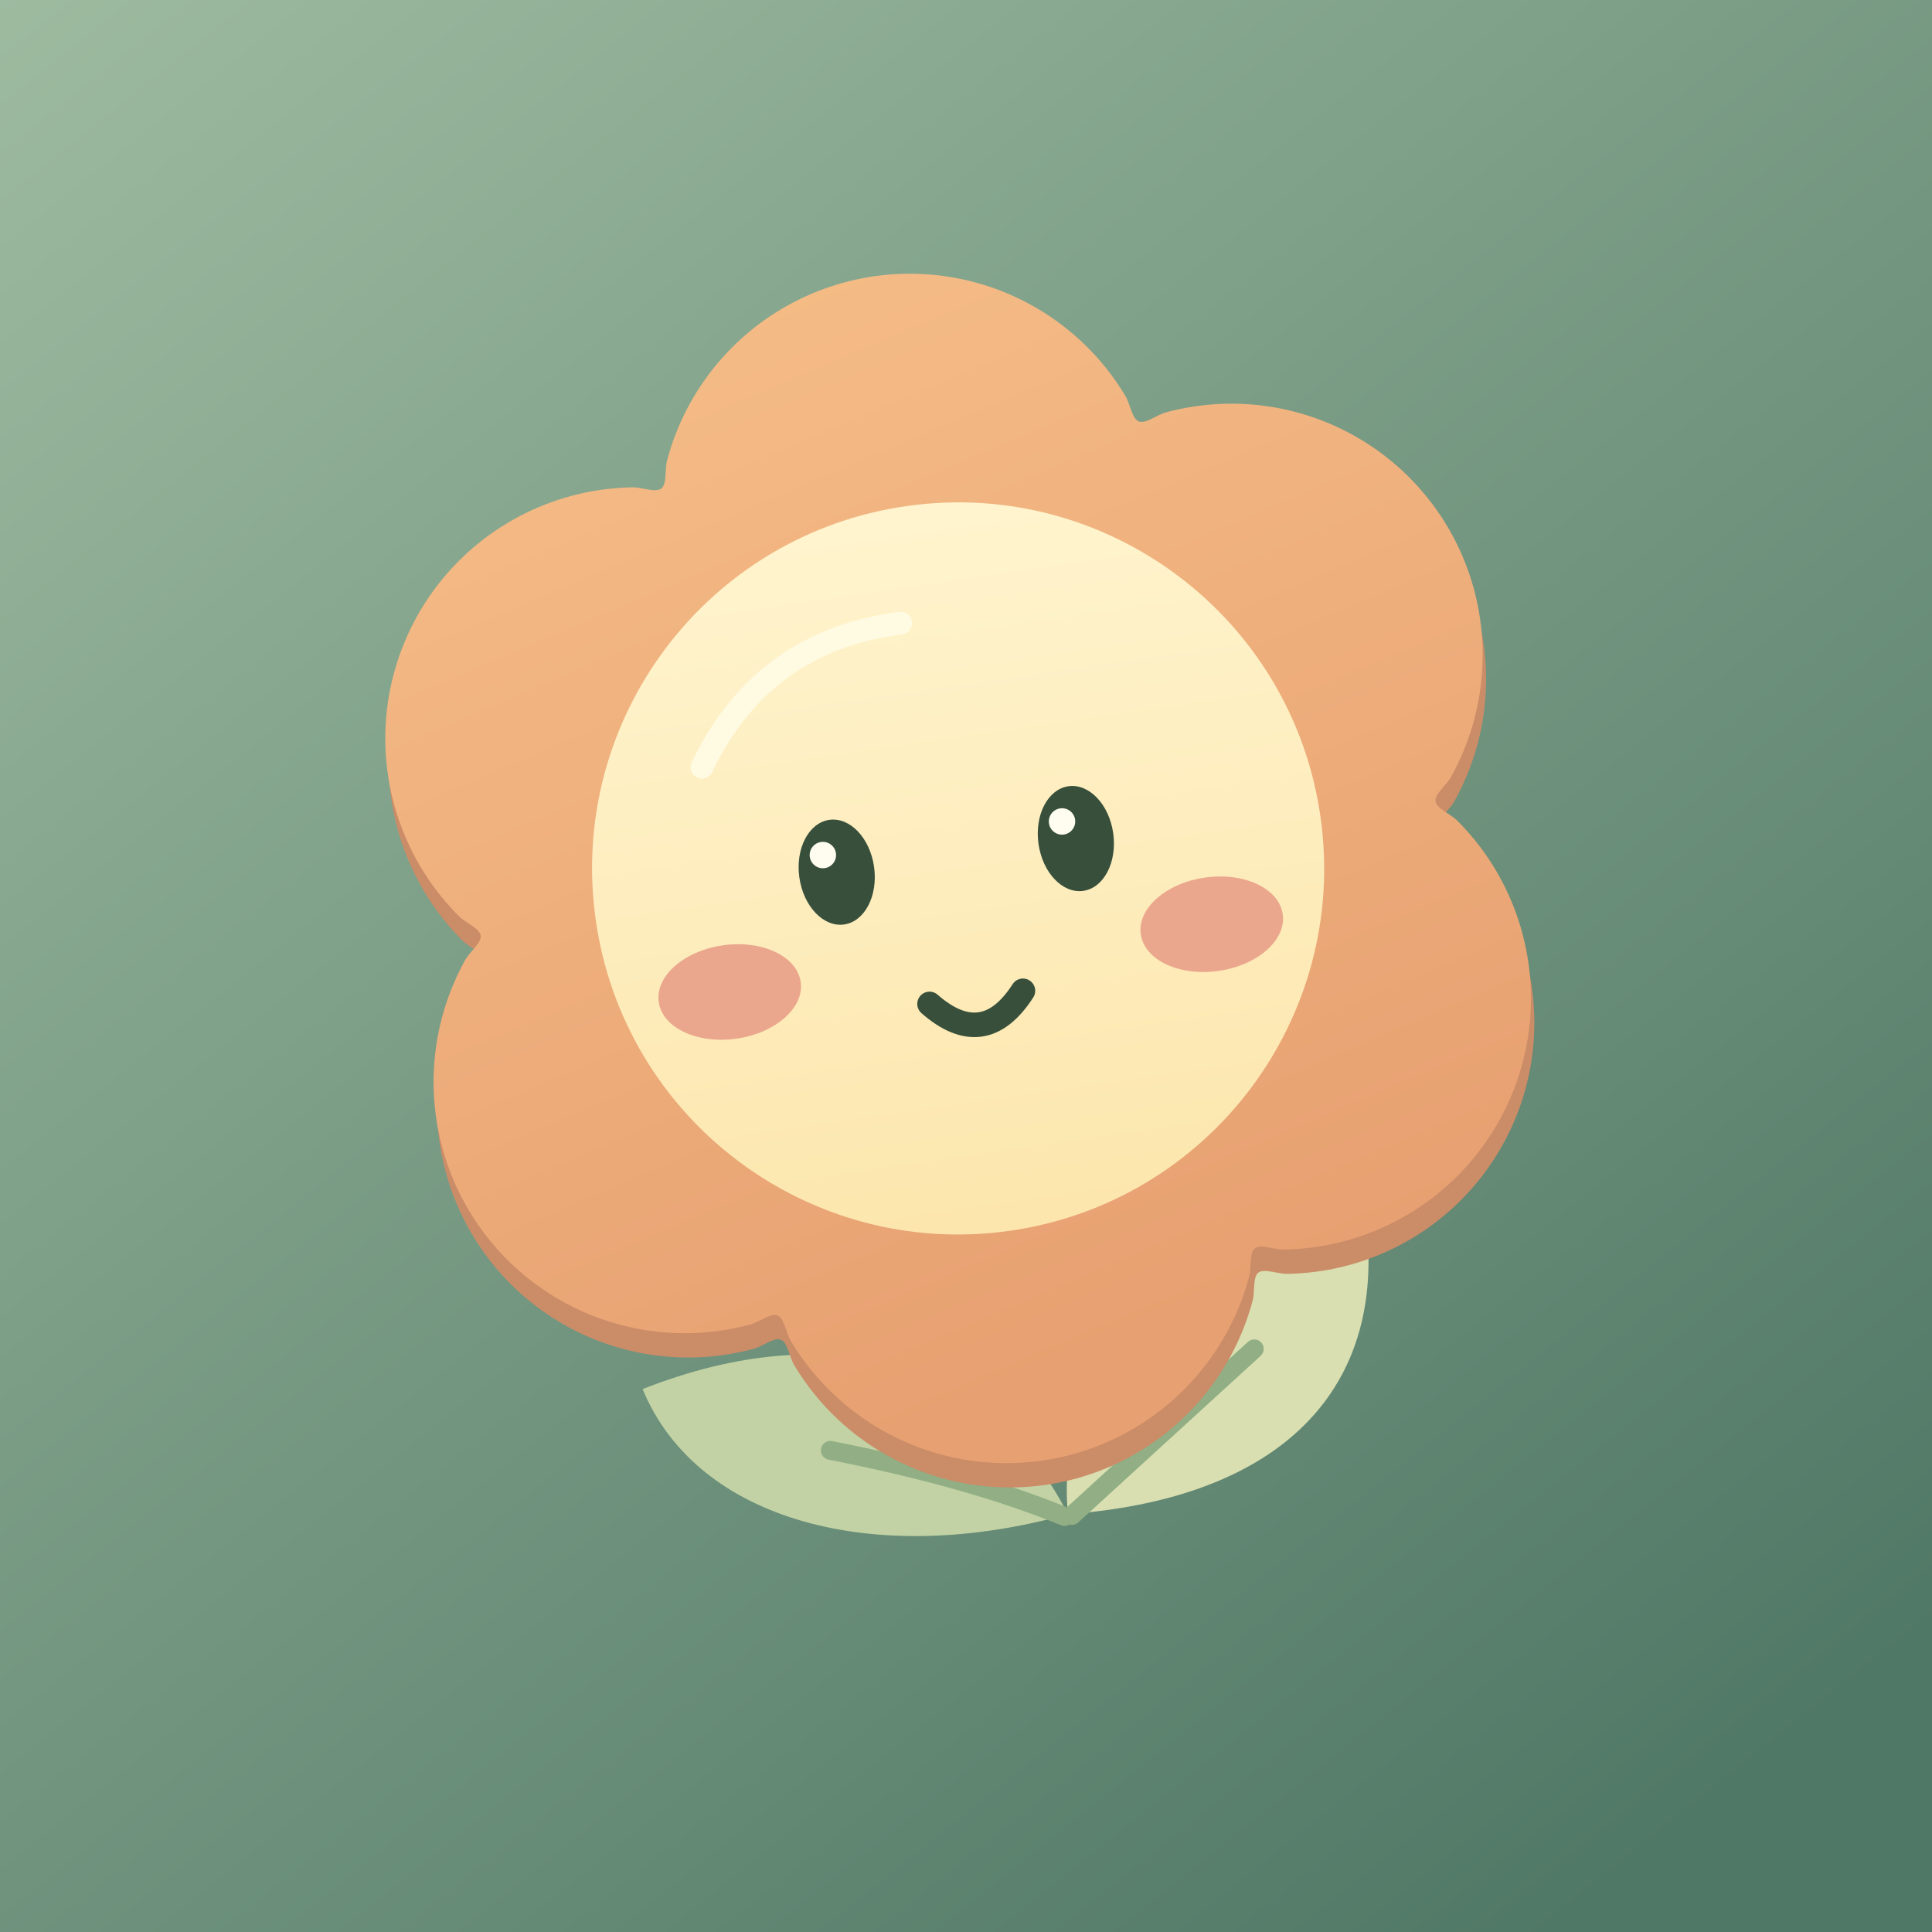
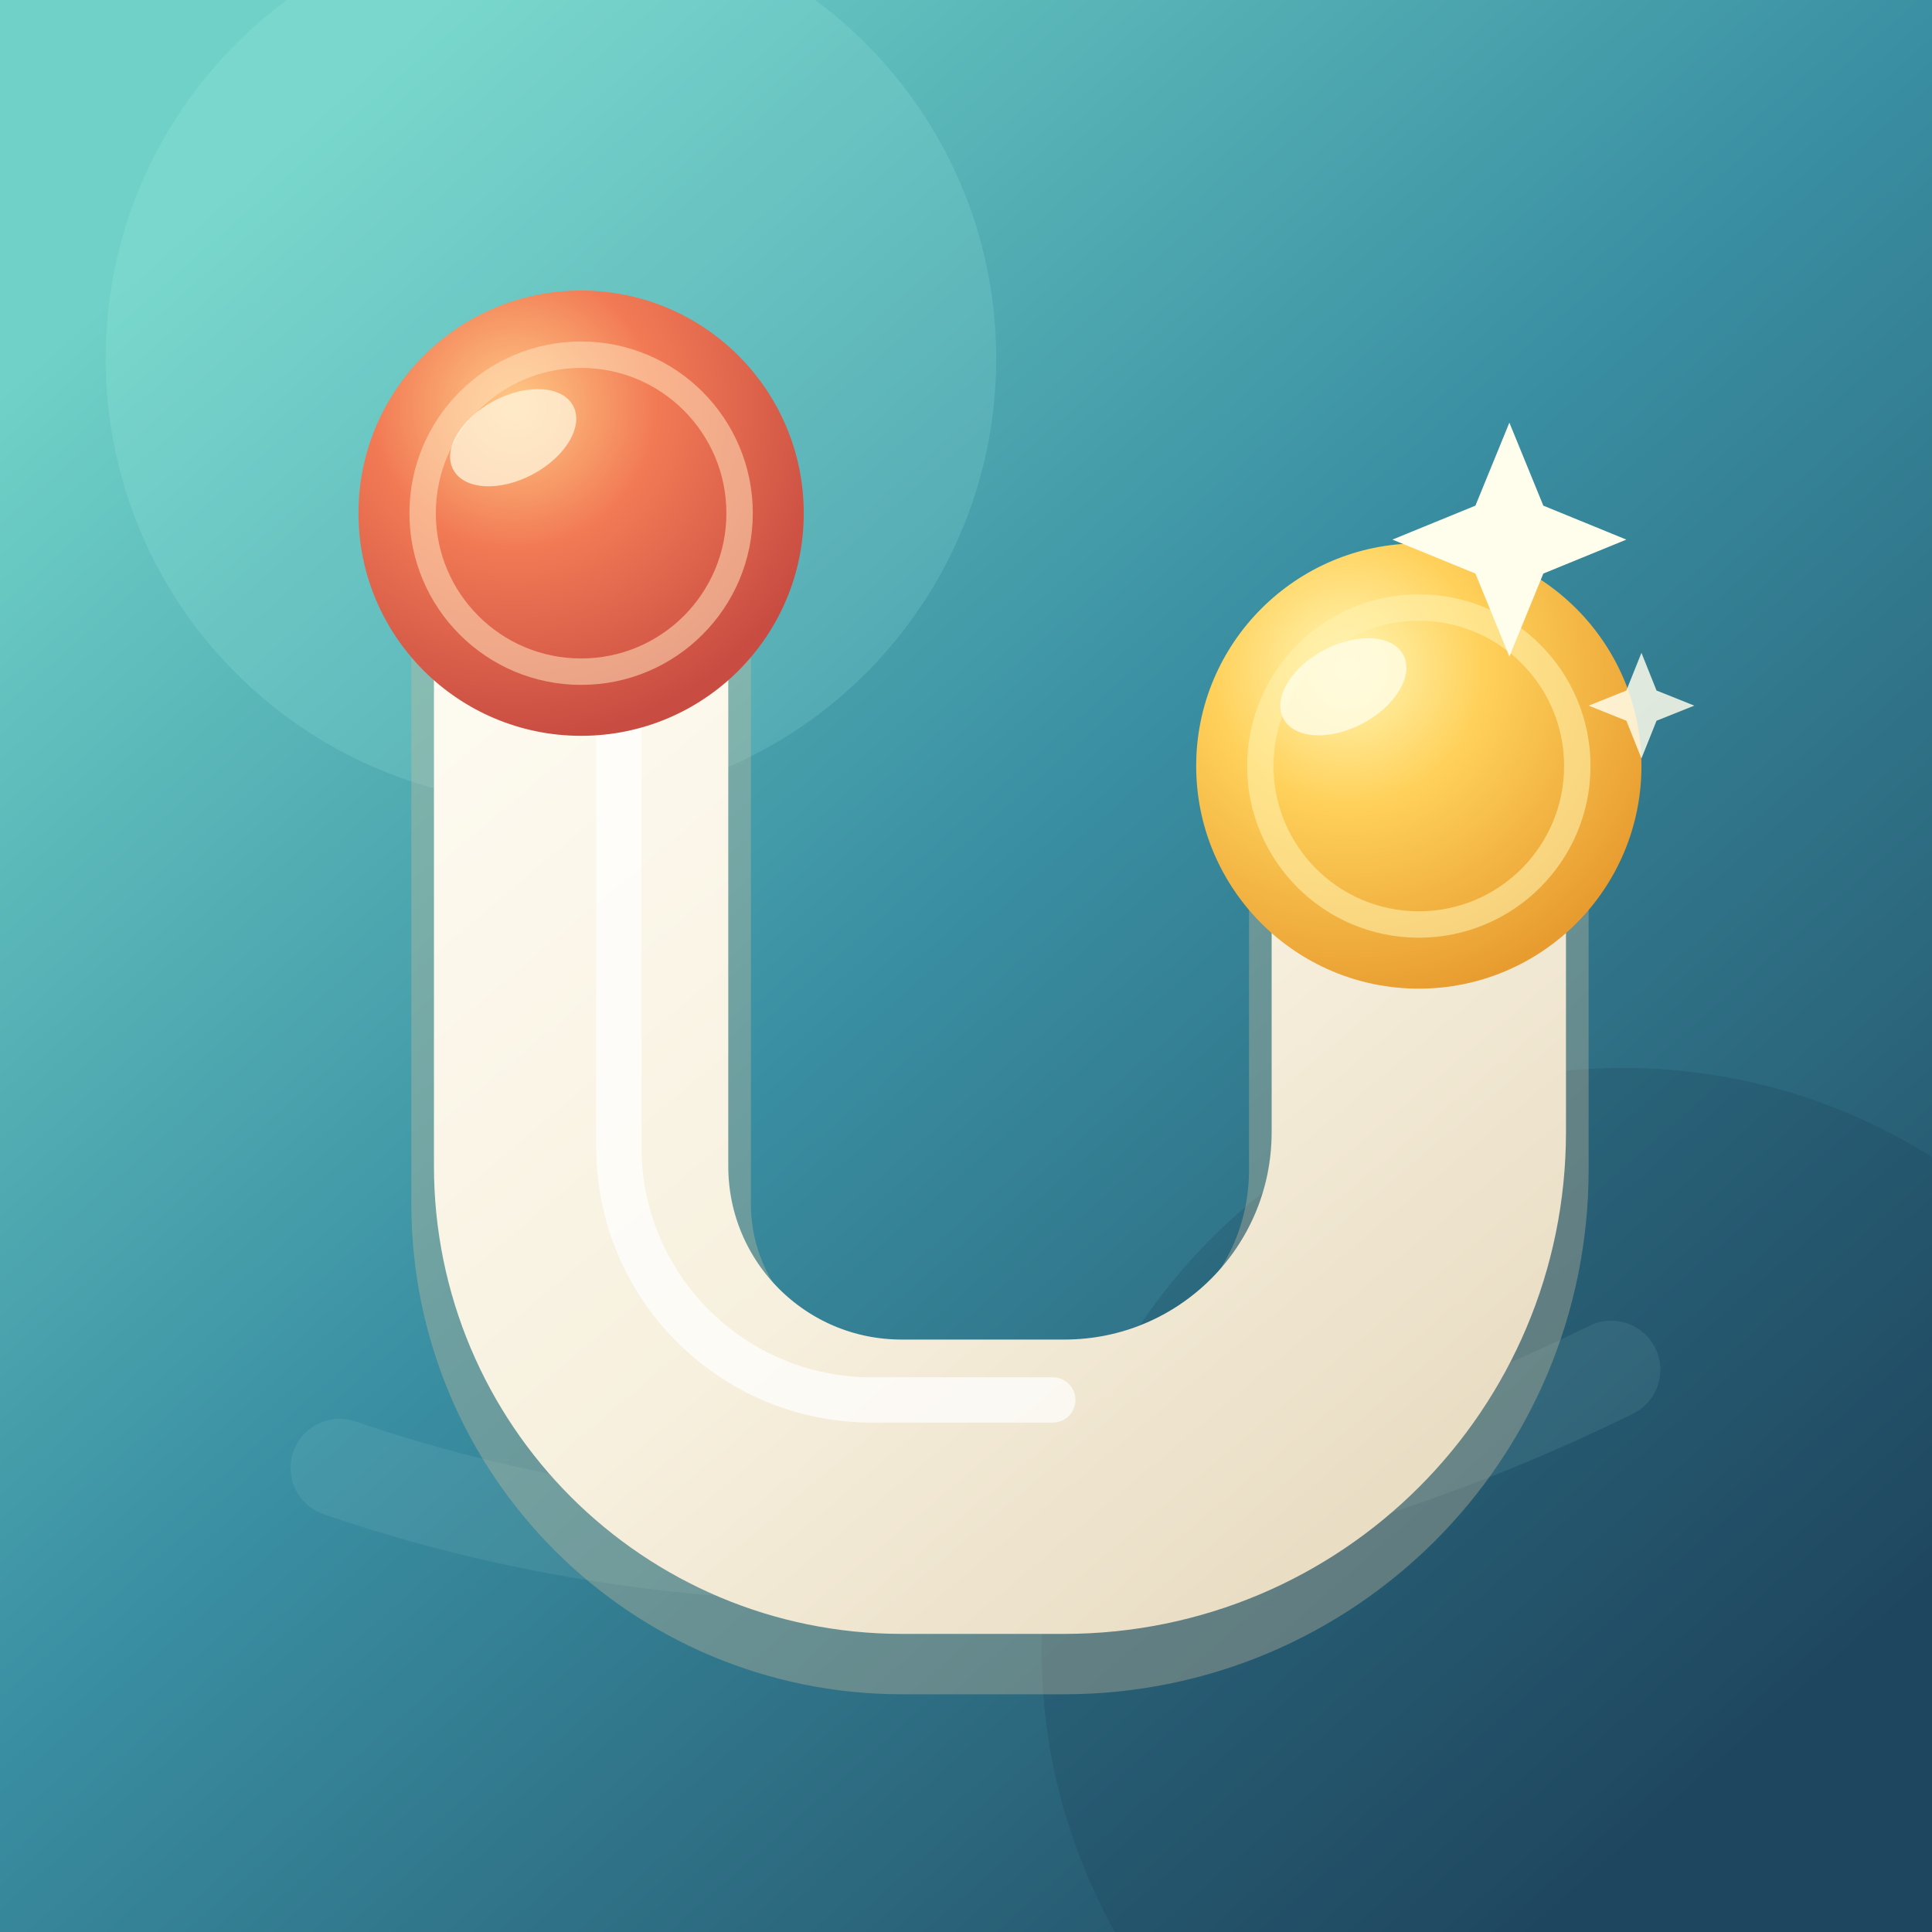
- <svg xmlns="http://www.w3.org/2000/svg" viewBox="0 0 1024 1024">
+ <svg xmlns="http://www.w3.org/2000/svg" viewBox="0 0 512 512">
  <defs>
-     <linearGradient id="icon-field" x1="0" y1="0" x2=".8" y2="1">
-       <stop stop-color="#9EBBA0" />
-       <stop offset="1" stop-color="#507866" />
+     <linearGradient id="bg" x1="70" y1="42" x2="454" y2="476" gradientUnits="userSpaceOnUse">
+       <stop offset="0" stop-color="#6FD1C7" />
+       <stop offset=".46" stop-color="#3A8FA2" />
+       <stop offset="1" stop-color="#214B63" />
    </linearGradient>
-     <linearGradient id="icon-petal" x1="0" y1="0" x2=".25" y2="1">
-       <stop stop-color="#F6BE88" />
-       <stop offset="1" stop-color="#E7A071" />
-     </linearGradient>
-     <linearGradient id="icon-face" x1="0" y1="0" x2="0" y2="1">
-       <stop stop-color="#FFF4CE" />
-       <stop offset="1" stop-color="#FCE6AD" />
+     <radialGradient id="source" cx="35%" cy="26%" r="75%">
+       <stop offset="0" stop-color="#FFCA86" />
+       <stop offset=".42" stop-color="#F27B55" />
+       <stop offset="1" stop-color="#C94C42" />
+     </radialGradient>
+     <radialGradient id="goal" cx="34%" cy="28%" r="76%">
+       <stop offset="0" stop-color="#FFF7B7" />
+       <stop offset=".4" stop-color="#FFD15B" />
+       <stop offset="1" stop-color="#E89C2F" />
+     </radialGradient>
+     <linearGradient id="tube" x1="135" y1="110" x2="372" y2="391" gradientUnits="userSpaceOnUse">
+       <stop offset="0" stop-color="#FFFDF5" />
+       <stop offset=".62" stop-color="#F7F0DE" />
+       <stop offset="1" stop-color="#E9DDC4" />
    </linearGradient>
  </defs>
-   <rect width="1024" height="1024" fill="url(#icon-field)" />
-   <g transform="rotate(-8 512 490)">
-     <path d="M522 807C418 821 327 784 308 710C412 685 492 721 522 807Z" fill="#C2D2A4" />
-     <path d="M522 807C526 723 600 676 699 692C690 771 628 814 522 807Z" fill="#D9DFB0" />
-     <path d="M402 756q72 25 118 52m112-74-108 74" stroke="#91AE84" stroke-width="10" fill="none" stroke-linecap="round" />
-     <path d="M512 143C516.603 143 521.229 143.24 525.809 143.718C530.39 144.196 534.97 144.915 539.483 145.867C543.996 146.82 548.486 148.013 552.887 149.434C557.287 150.854 561.643 152.513 565.887 154.392C570.131 156.272 574.307 158.385 578.351 160.711C582.394 163.037 586.348 165.591 590.148 168.348C593.948 171.105 597.636 174.083 601.15 177.253C604.663 180.424 608.044 183.807 611.229 187.371C614.414 190.936 617.445 194.703 620.259 198.64C623.073 202.577 625.713 206.706 628.113 210.994C630.514 215.282 632.72 219.751 634.662 224.368C636.604 228.986 636.422 236.769 639.767 238.7C643.112 240.631 649.762 236.583 654.732 235.956C659.702 235.329 664.675 235.005 669.589 234.94C674.503 234.875 679.398 235.097 684.215 235.565C689.032 236.033 693.81 236.775 698.489 237.751C703.168 238.727 707.788 239.963 712.291 241.421C716.794 242.878 721.217 244.584 725.504 246.496C729.792 248.408 733.98 250.555 738.016 252.894C742.052 255.233 745.971 257.793 749.72 260.529C753.47 263.264 757.084 266.207 760.515 269.308C763.946 272.408 767.224 275.701 770.305 279.133C773.387 282.565 776.299 286.172 779.004 289.9C781.708 293.628 784.229 297.514 786.53 301.5C788.832 305.486 790.936 309.612 792.813 313.818C794.689 318.024 796.357 322.35 797.788 326.735C799.22 331.119 800.432 335.604 801.402 340.126C802.372 344.647 803.113 349.248 803.607 353.864C804.102 358.479 804.36 363.152 804.367 367.817C804.375 372.482 804.14 377.183 803.652 381.852C803.164 386.521 802.43 391.205 801.441 395.833C800.452 400.461 799.212 405.08 797.718 409.62C796.223 414.161 794.477 418.669 792.474 423.075C790.471 427.481 788.215 431.831 785.702 436.054C783.189 440.277 780.422 444.422 777.394 448.413C774.366 452.404 767.535 456.138 767.535 460C767.535 463.862 774.366 467.596 777.394 471.587C780.422 475.578 783.189 479.723 785.702 483.946C788.215 488.169 790.471 492.519 792.474 496.925C794.477 501.331 796.223 505.839 797.718 510.38C799.212 514.92 800.452 519.539 801.441 524.167C802.43 528.795 803.164 533.479 803.652 538.148C804.14 542.817 804.375 547.518 804.367 552.183C804.36 556.848 804.102 561.521 803.607 566.136C803.113 570.752 802.372 575.353 801.402 579.874C800.432 584.396 799.22 588.881 797.788 593.265C796.357 597.65 794.689 601.976 792.813 606.182C790.936 610.388 788.832 614.514 786.53 618.5C784.229 622.486 781.708 626.372 779.004 630.1C776.299 633.828 773.387 637.435 770.305 640.867C767.224 644.299 763.946 647.592 760.515 650.692C757.084 653.793 753.47 656.736 749.72 659.471C745.971 662.207 742.052 664.767 738.016 667.106C733.98 669.445 729.792 671.592 725.504 673.504C721.217 675.416 716.794 677.122 712.291 678.579C707.788 680.037 703.168 681.273 698.489 682.249C693.81 683.225 689.032 683.967 684.215 684.435C679.398 684.903 674.503 685.125 669.589 685.06C664.675 684.995 659.702 684.671 654.732 684.044C649.762 683.417 643.112 679.369 639.767 681.3C636.422 683.231 636.604 691.014 634.662 695.632C632.72 700.249 630.514 704.718 628.113 709.006C625.713 713.294 623.073 717.423 620.259 721.36C617.445 725.297 614.414 729.064 611.229 732.629C608.044 736.193 604.663 739.576 601.15 742.747C597.636 745.917 593.948 748.895 590.148 751.652C586.348 754.409 582.394 756.963 578.351 759.289C574.307 761.615 570.131 763.728 565.887 765.608C561.643 767.487 557.287 769.146 552.887 770.566C548.486 771.987 543.996 773.18 539.483 774.133C534.97 775.085 530.39 775.804 525.809 776.282C521.229 776.76 516.603 777 512 777C507.397 777 502.771 776.76 498.191 776.282C493.61 775.804 489.03 775.085 484.517 774.133C480.004 773.18 475.514 771.987 471.113 770.566C466.713 769.146 462.357 767.487 458.113 765.608C453.869 763.728 449.693 761.615 445.649 759.289C441.606 756.963 437.652 754.409 433.852 751.652C430.052 748.895 426.364 745.917 422.85 742.747C419.337 739.576 415.956 736.193 412.771 732.629C409.586 729.064 406.555 725.297 403.741 721.36C400.927 717.423 398.287 713.294 395.887 709.006C393.486 704.718 391.28 700.249 389.338 695.632C387.396 691.014 387.578 683.231 384.233 681.3C380.888 679.369 374.238 683.417 369.268 684.044C364.298 684.671 359.325 684.995 354.411 685.06C349.497 685.125 344.602 684.903 339.785 684.435C334.968 683.967 330.19 683.225 325.511 682.249C320.832 681.273 316.212 680.037 311.709 678.579C307.206 677.122 302.783 675.416 298.496 673.504C294.208 671.592 290.02 669.445 285.984 667.106C281.948 664.767 278.029 662.207 274.28 659.471C270.53 656.736 266.916 653.793 263.485 650.692C260.054 647.592 256.776 644.299 253.695 640.867C250.613 637.435 247.701 633.828 244.996 630.1C242.292 626.372 239.771 622.486 237.47 618.5C235.168 614.514 233.064 610.388 231.187 606.182C229.311 601.976 227.643 597.65 226.212 593.265C224.78 588.881 223.568 584.396 222.598 579.874C221.628 575.353 220.887 570.752 220.393 566.136C219.898 561.521 219.64 556.848 219.633 552.183C219.625 547.518 219.86 542.817 220.348 538.148C220.836 533.479 221.57 528.795 222.559 524.167C223.548 519.539 224.788 514.92 226.282 510.38C227.777 505.839 229.523 501.331 231.526 496.925C233.529 492.519 235.785 488.169 238.298 483.946C240.811 479.723 243.578 475.578 246.606 471.587C249.634 467.596 256.465 463.862 256.465 460C256.465 456.138 249.634 452.404 246.606 448.413C243.578 444.422 240.811 440.277 238.298 436.054C235.785 431.831 233.529 427.481 231.526 423.075C229.523 418.669 227.777 414.161 226.282 409.62C224.788 405.08 223.548 400.461 222.559 395.833C221.57 391.205 220.836 386.521 220.348 381.852C219.86 377.183 219.625 372.482 219.633 367.817C219.64 363.152 219.898 358.479 220.393 353.864C220.887 349.248 221.628 344.647 222.598 340.126C223.568 335.604 224.78 331.119 226.212 326.735C227.643 322.35 229.311 318.024 231.187 313.818C233.064 309.612 235.168 305.486 237.47 301.5C239.771 297.514 242.292 293.628 244.996 289.9C247.701 286.172 250.613 282.565 253.695 279.133C256.776 275.701 260.054 272.408 263.485 269.308C266.916 266.207 270.53 263.264 274.28 260.529C278.029 257.793 281.948 255.233 285.984 252.894C290.02 250.555 294.208 248.408 298.496 246.496C302.783 244.584 307.206 242.878 311.709 241.421C316.212 239.963 320.832 238.727 325.511 237.751C330.19 236.775 334.968 236.033 339.785 235.565C344.602 235.097 349.497 234.875 354.411 234.94C359.325 235.005 364.298 235.329 369.268 235.956C374.238 236.583 380.888 240.631 384.233 238.7C387.578 236.769 387.396 228.986 389.338 224.368C391.28 219.751 393.486 215.282 395.887 210.994C398.287 206.706 400.927 202.577 403.741 198.64C406.555 194.703 409.586 190.936 412.771 187.371C415.956 183.807 419.337 180.424 422.85 177.253C426.364 174.083 430.052 171.105 433.852 168.348C437.652 165.591 441.606 163.037 445.649 160.711C449.693 158.385 453.869 156.272 458.113 154.392C462.357 152.513 466.713 150.854 471.113 149.434C475.514 148.013 480.004 146.82 484.517 145.867C489.03 144.915 493.61 144.196 498.191 143.718C502.771 143.24 507.397 143 512 143Z" transform="translate(0 13)" fill="#CB8C68" />
-     <path d="M512 143C516.603 143 521.229 143.24 525.809 143.718C530.39 144.196 534.97 144.915 539.483 145.867C543.996 146.82 548.486 148.013 552.887 149.434C557.287 150.854 561.643 152.513 565.887 154.392C570.131 156.272 574.307 158.385 578.351 160.711C582.394 163.037 586.348 165.591 590.148 168.348C593.948 171.105 597.636 174.083 601.15 177.253C604.663 180.424 608.044 183.807 611.229 187.371C614.414 190.936 617.445 194.703 620.259 198.64C623.073 202.577 625.713 206.706 628.113 210.994C630.514 215.282 632.72 219.751 634.662 224.368C636.604 228.986 636.422 236.769 639.767 238.7C643.112 240.631 649.762 236.583 654.732 235.956C659.702 235.329 664.675 235.005 669.589 234.94C674.503 234.875 679.398 235.097 684.215 235.565C689.032 236.033 693.81 236.775 698.489 237.751C703.168 238.727 707.788 239.963 712.291 241.421C716.794 242.878 721.217 244.584 725.504 246.496C729.792 248.408 733.98 250.555 738.016 252.894C742.052 255.233 745.971 257.793 749.72 260.529C753.47 263.264 757.084 266.207 760.515 269.308C763.946 272.408 767.224 275.701 770.305 279.133C773.387 282.565 776.299 286.172 779.004 289.9C781.708 293.628 784.229 297.514 786.53 301.5C788.832 305.486 790.936 309.612 792.813 313.818C794.689 318.024 796.357 322.35 797.788 326.735C799.22 331.119 800.432 335.604 801.402 340.126C802.372 344.647 803.113 349.248 803.607 353.864C804.102 358.479 804.36 363.152 804.367 367.817C804.375 372.482 804.14 377.183 803.652 381.852C803.164 386.521 802.43 391.205 801.441 395.833C800.452 400.461 799.212 405.08 797.718 409.62C796.223 414.161 794.477 418.669 792.474 423.075C790.471 427.481 788.215 431.831 785.702 436.054C783.189 440.277 780.422 444.422 777.394 448.413C774.366 452.404 767.535 456.138 767.535 460C767.535 463.862 774.366 467.596 777.394 471.587C780.422 475.578 783.189 479.723 785.702 483.946C788.215 488.169 790.471 492.519 792.474 496.925C794.477 501.331 796.223 505.839 797.718 510.38C799.212 514.92 800.452 519.539 801.441 524.167C802.43 528.795 803.164 533.479 803.652 538.148C804.14 542.817 804.375 547.518 804.367 552.183C804.36 556.848 804.102 561.521 803.607 566.136C803.113 570.752 802.372 575.353 801.402 579.874C800.432 584.396 799.22 588.881 797.788 593.265C796.357 597.65 794.689 601.976 792.813 606.182C790.936 610.388 788.832 614.514 786.53 618.5C784.229 622.486 781.708 626.372 779.004 630.1C776.299 633.828 773.387 637.435 770.305 640.867C767.224 644.299 763.946 647.592 760.515 650.692C757.084 653.793 753.47 656.736 749.72 659.471C745.971 662.207 742.052 664.767 738.016 667.106C733.98 669.445 729.792 671.592 725.504 673.504C721.217 675.416 716.794 677.122 712.291 678.579C707.788 680.037 703.168 681.273 698.489 682.249C693.81 683.225 689.032 683.967 684.215 684.435C679.398 684.903 674.503 685.125 669.589 685.06C664.675 684.995 659.702 684.671 654.732 684.044C649.762 683.417 643.112 679.369 639.767 681.3C636.422 683.231 636.604 691.014 634.662 695.632C632.72 700.249 630.514 704.718 628.113 709.006C625.713 713.294 623.073 717.423 620.259 721.36C617.445 725.297 614.414 729.064 611.229 732.629C608.044 736.193 604.663 739.576 601.15 742.747C597.636 745.917 593.948 748.895 590.148 751.652C586.348 754.409 582.394 756.963 578.351 759.289C574.307 761.615 570.131 763.728 565.887 765.608C561.643 767.487 557.287 769.146 552.887 770.566C548.486 771.987 543.996 773.18 539.483 774.133C534.97 775.085 530.39 775.804 525.809 776.282C521.229 776.76 516.603 777 512 777C507.397 777 502.771 776.76 498.191 776.282C493.61 775.804 489.03 775.085 484.517 774.133C480.004 773.18 475.514 771.987 471.113 770.566C466.713 769.146 462.357 767.487 458.113 765.608C453.869 763.728 449.693 761.615 445.649 759.289C441.606 756.963 437.652 754.409 433.852 751.652C430.052 748.895 426.364 745.917 422.85 742.747C419.337 739.576 415.956 736.193 412.771 732.629C409.586 729.064 406.555 725.297 403.741 721.36C400.927 717.423 398.287 713.294 395.887 709.006C393.486 704.718 391.28 700.249 389.338 695.632C387.396 691.014 387.578 683.231 384.233 681.3C380.888 679.369 374.238 683.417 369.268 684.044C364.298 684.671 359.325 684.995 354.411 685.06C349.497 685.125 344.602 684.903 339.785 684.435C334.968 683.967 330.19 683.225 325.511 682.249C320.832 681.273 316.212 680.037 311.709 678.579C307.206 677.122 302.783 675.416 298.496 673.504C294.208 671.592 290.02 669.445 285.984 667.106C281.948 664.767 278.029 662.207 274.28 659.471C270.53 656.736 266.916 653.793 263.485 650.692C260.054 647.592 256.776 644.299 253.695 640.867C250.613 637.435 247.701 633.828 244.996 630.1C242.292 626.372 239.771 622.486 237.47 618.5C235.168 614.514 233.064 610.388 231.187 606.182C229.311 601.976 227.643 597.65 226.212 593.265C224.78 588.881 223.568 584.396 222.598 579.874C221.628 575.353 220.887 570.752 220.393 566.136C219.898 561.521 219.64 556.848 219.633 552.183C219.625 547.518 219.86 542.817 220.348 538.148C220.836 533.479 221.57 528.795 222.559 524.167C223.548 519.539 224.788 514.92 226.282 510.38C227.777 505.839 229.523 501.331 231.526 496.925C233.529 492.519 235.785 488.169 238.298 483.946C240.811 479.723 243.578 475.578 246.606 471.587C249.634 467.596 256.465 463.862 256.465 460C256.465 456.138 249.634 452.404 246.606 448.413C243.578 444.422 240.811 440.277 238.298 436.054C235.785 431.831 233.529 427.481 231.526 423.075C229.523 418.669 227.777 414.161 226.282 409.62C224.788 405.08 223.548 400.461 222.559 395.833C221.57 391.205 220.836 386.521 220.348 381.852C219.86 377.183 219.625 372.482 219.633 367.817C219.64 363.152 219.898 358.479 220.393 353.864C220.887 349.248 221.628 344.647 222.598 340.126C223.568 335.604 224.78 331.119 226.212 326.735C227.643 322.35 229.311 318.024 231.187 313.818C233.064 309.612 235.168 305.486 237.47 301.5C239.771 297.514 242.292 293.628 244.996 289.9C247.701 286.172 250.613 282.565 253.695 279.133C256.776 275.701 260.054 272.408 263.485 269.308C266.916 266.207 270.53 263.264 274.28 260.529C278.029 257.793 281.948 255.233 285.984 252.894C290.02 250.555 294.208 248.408 298.496 246.496C302.783 244.584 307.206 242.878 311.709 241.421C316.212 239.963 320.832 238.727 325.511 237.751C330.19 236.775 334.968 236.033 339.785 235.565C344.602 235.097 349.497 234.875 354.411 234.94C359.325 235.005 364.298 235.329 369.268 235.956C374.238 236.583 380.888 240.631 384.233 238.7C387.578 236.769 387.396 228.986 389.338 224.368C391.28 219.751 393.486 215.282 395.887 210.994C398.287 206.706 400.927 202.577 403.741 198.64C406.555 194.703 409.586 190.936 412.771 187.371C415.956 183.807 419.337 180.424 422.85 177.253C426.364 174.083 430.052 171.105 433.852 168.348C437.652 165.591 441.606 163.037 445.649 160.711C449.693 158.385 453.869 156.272 458.113 154.392C462.357 152.513 466.713 150.854 471.113 149.434C475.514 148.013 480.004 146.82 484.517 145.867C489.03 144.915 493.61 144.196 498.191 143.718C502.771 143.24 507.397 143 512 143Z" fill="url(#icon-petal)" />
-     <circle cx="512" cy="460" r="194" fill="url(#icon-face)" />
-     <g fill="#EBA78D">
-       <ellipse cx="383" cy="508" rx="38" ry="25" />
-       <ellipse cx="641" cy="508" rx="38" ry="25" />
-     </g>
-     <g fill="#374F3B">
-       <ellipse cx="448" cy="453" rx="20" ry="28" />
-       <ellipse cx="576" cy="453" rx="20" ry="28" />
-     </g>
-     <g fill="#FFFDF0">
-       <circle cx="442" cy="443" r="7" />
-       <circle cx="570" cy="443" r="7" />
-     </g>
-     <path d="M487 529q25 29 50 0" stroke="#374F3B" stroke-width="13" fill="none" stroke-linecap="round" />
-     <path d="M385 388q41-62 115-61" stroke="#FFFAE2" stroke-width="12" fill="none" stroke-linecap="round" />
+   <rect width="512" height="512" fill="url(#bg)" />
+   <circle cx="146" cy="95" r="118" fill="#B8FFF1" opacity=".14" />
+   <circle cx="430" cy="437" r="154" fill="#102E49" opacity=".17" />
+   <path d="M90 389c99 34 219 32 337-26" fill="none" stroke="#C7FFF3" stroke-width="26" stroke-linecap="round" opacity=".08" />
+   <path d="M154 138v171c0 47 38 85 85 85h43c52 0 94-42 94-94V206" fill="none" stroke="#CDBD9E" stroke-width="90" stroke-linecap="round" stroke-linejoin="round" opacity=".35" transform="translate(0 10)" />
+   <path d="M154 138v171c0 47 38 85 85 85h43c52 0 94-42 94-94V206" fill="none" stroke="url(#tube)" stroke-width="78" stroke-linecap="round" stroke-linejoin="round" />
+   <path d="M164 153v151c0 37 30 67 67 67h48" fill="none" stroke="#FFFFFF" stroke-width="12" stroke-linecap="round" opacity=".72" />
+   <circle cx="154" cy="136" r="59" fill="url(#source)" />
+   <circle cx="154" cy="136" r="42" fill="none" stroke="#FFE2BB" stroke-width="7" opacity=".55" />
+   <ellipse cx="136" cy="116" rx="18" ry="11" fill="#FFF4DA" opacity=".78" transform="rotate(-28 136 116)" />
+   <circle cx="376" cy="203" r="59" fill="url(#goal)" />
+   <circle cx="376" cy="203" r="42" fill="none" stroke="#FFF2AE" stroke-width="7" opacity=".58" />
+   <ellipse cx="356" cy="182" rx="18" ry="11" fill="#FFFCE4" opacity=".82" transform="rotate(-28 356 182)" />
+   <g fill="#FFFDEB">
+     <path d="m400 112 9 22 22 9-22 9-9 22-9-22-22-9 22-9Z" />
+     <path d="m435 173 4 10 10 4-10 4-4 10-4-10-10-4 10-4Z" opacity=".84" />
  </g>
</svg>
